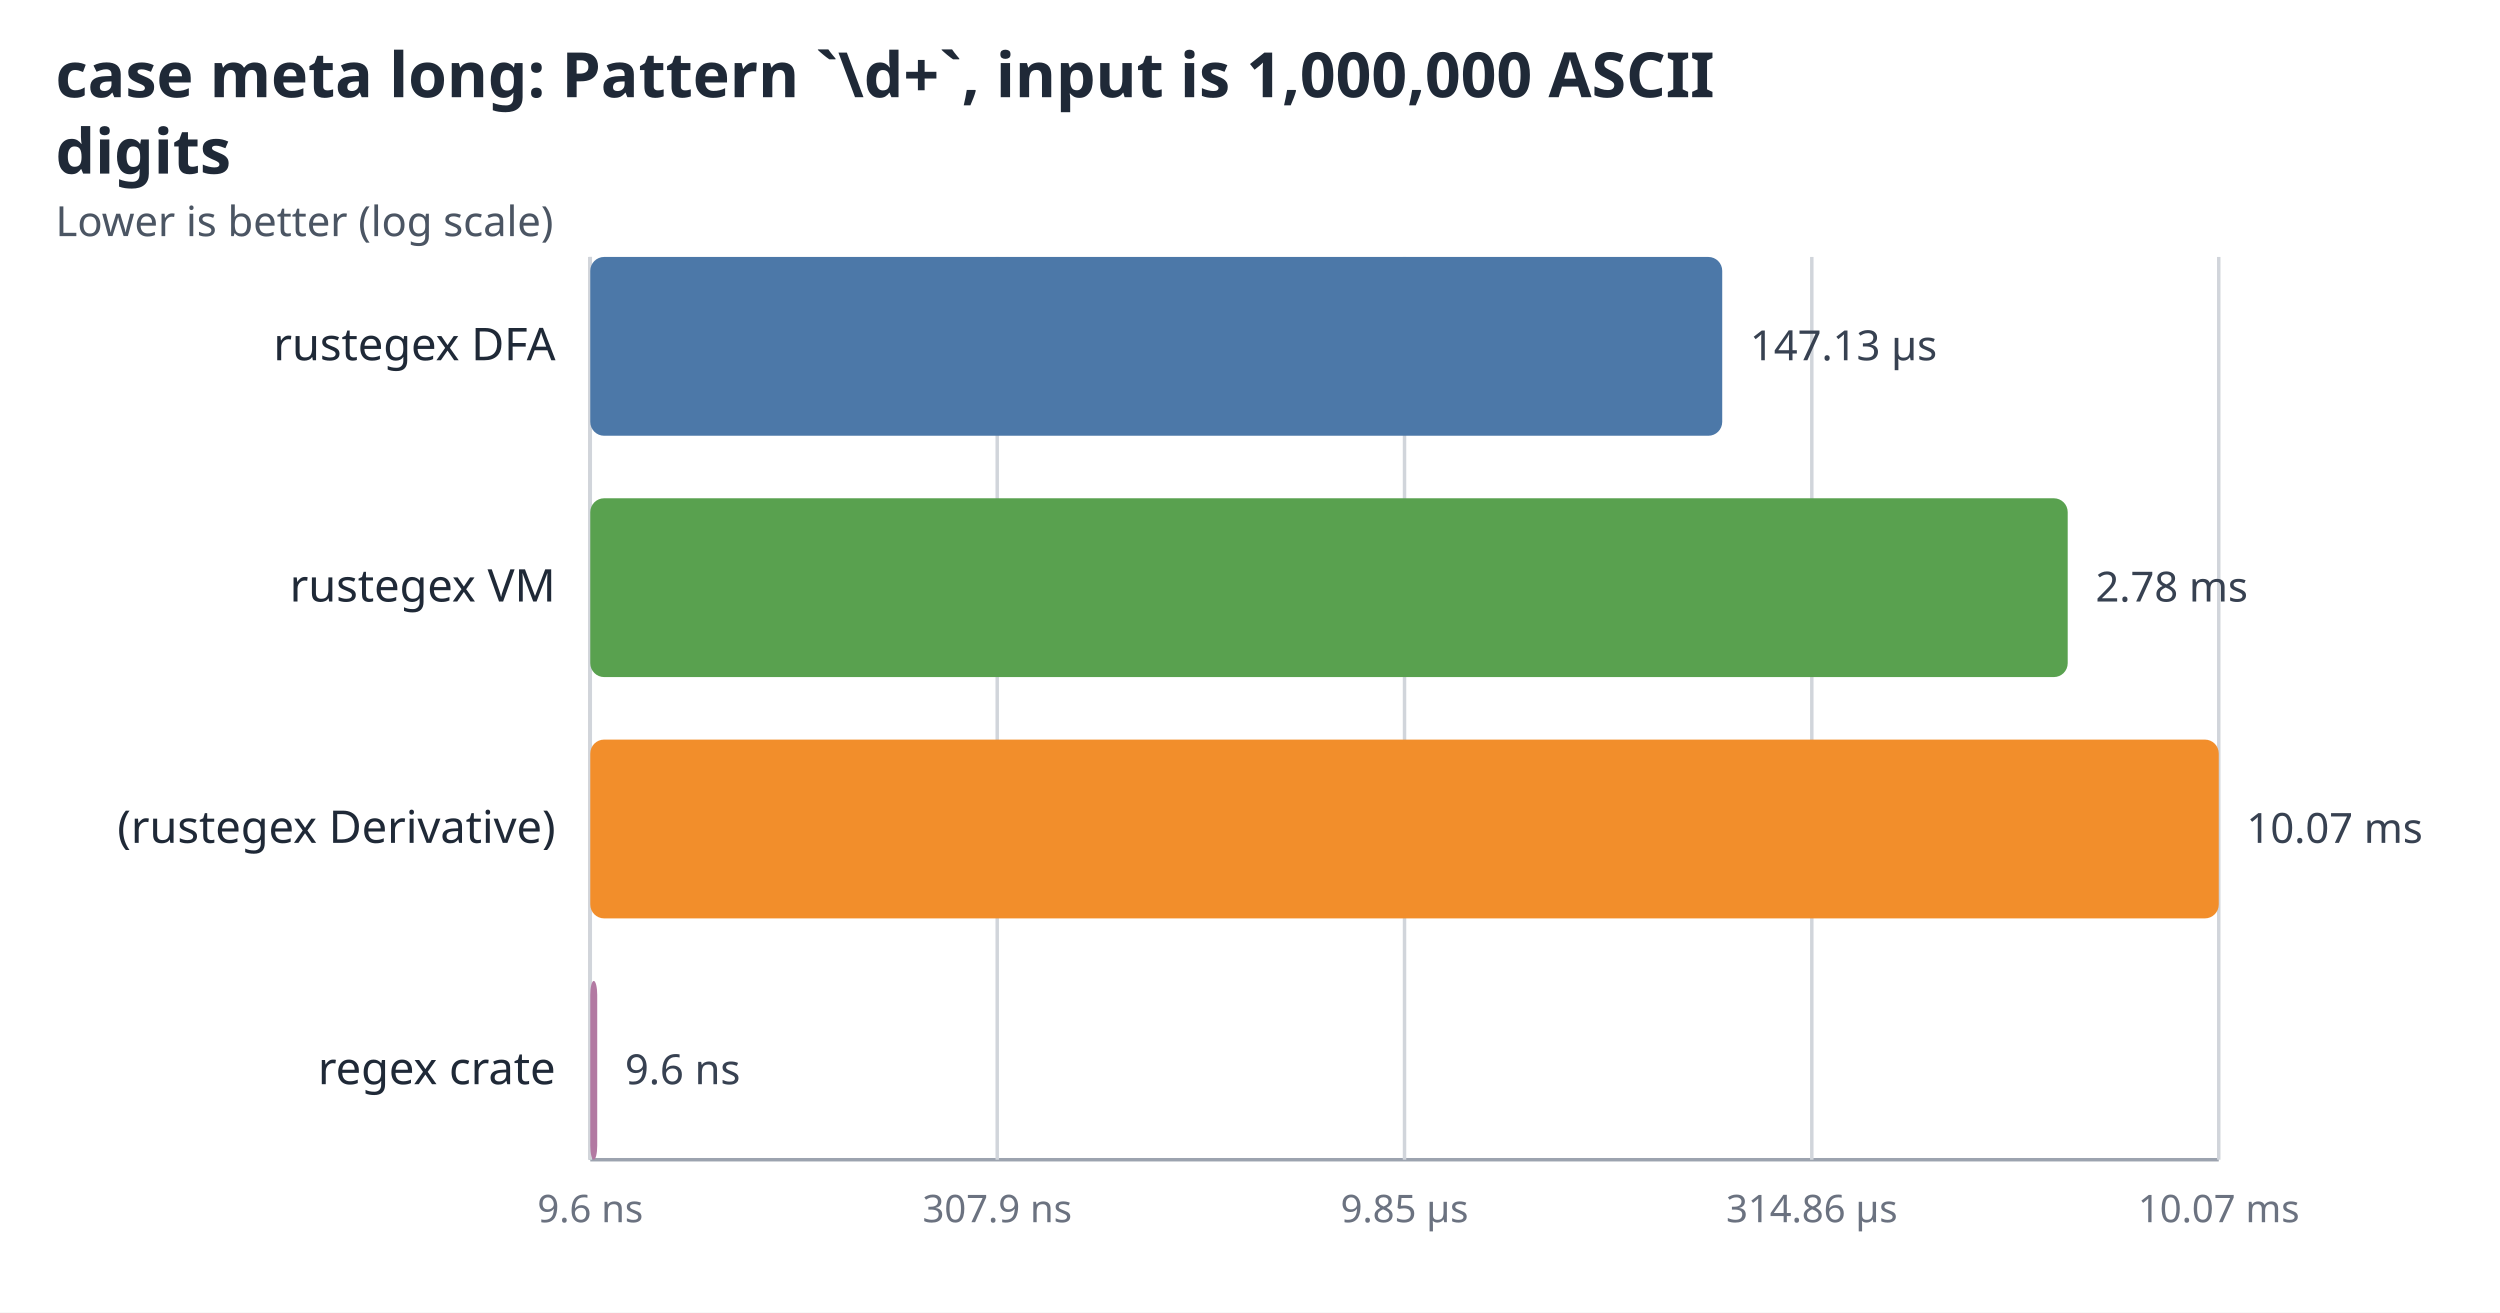
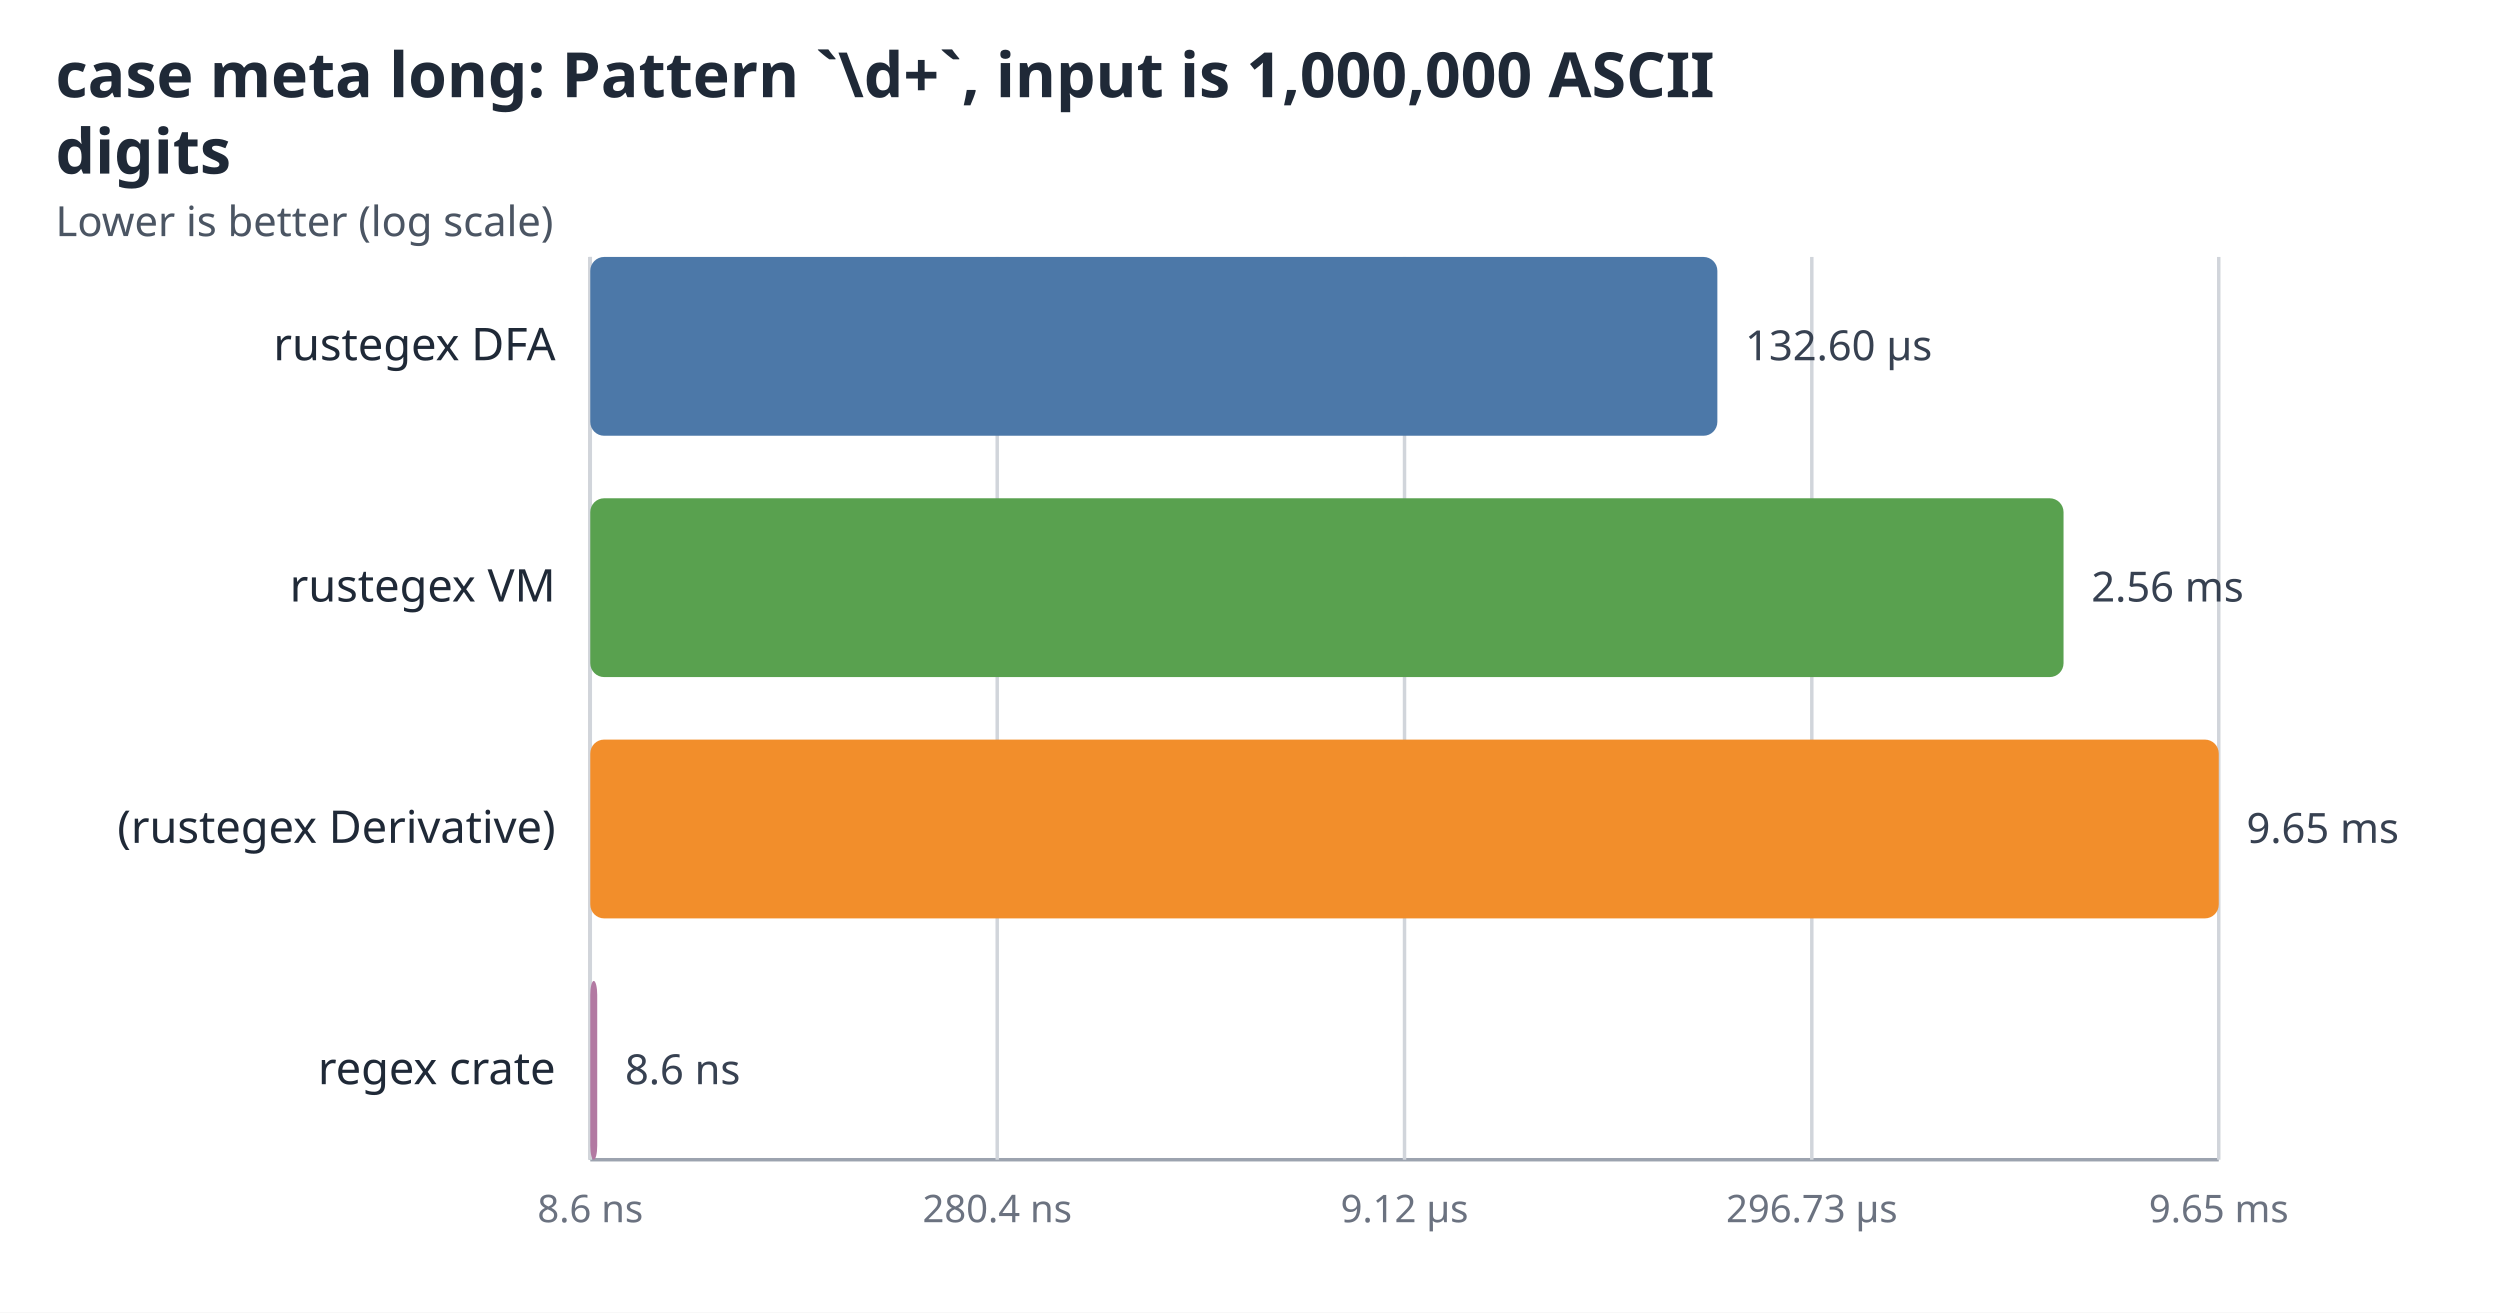
<svg xmlns="http://www.w3.org/2000/svg" width="720" height="378" viewBox="0 0 720 378">
  <rect width="100%" height="100%" fill="#ffffff" />
  <style>text { font-family: ui-sans-serif, system-ui, sans-serif; fill: #1f2937; }.title { font-size: 18px; font-weight: 700; }.subtitle { font-size: 12px; fill: #4b5563; }.label { font-size: 13px; }.value { font-size: 12px; fill: #374151; }.axis { stroke: #9ca3af; stroke-width: 1; }.tick { stroke: #d1d5db; stroke-width: 1; }.tick-label { font-size: 11px; fill: #6b7280; }</style>
  <text class="title" x="16" y="28">case meta long: Pattern `\d+`, input is 1,000,000 ASCII</text>
  <text class="title" x="16" y="50">digits</text>
  <text class="subtitle" x="16" y="68">Lower is better (log scale)</text>
  <line class="axis" x1="170" y1="334" x2="639" y2="334" />
  <line class="axis" x1="170" y1="74" x2="170" y2="334" />
  <line class="tick" x1="170.0" y1="74" x2="170.0" y2="334" />
-   <text class="tick-label" x="170.0" y="352" text-anchor="middle">9.6 ns</text>
+   <text class="tick-label" x="170.0" y="352" text-anchor="middle">8.6 ns</text>
  <line class="tick" x1="287.2" y1="74" x2="287.2" y2="334" />
-   <text class="tick-label" x="287.2" y="352" text-anchor="middle">307.9 ns</text>
+   <text class="tick-label" x="287.2" y="352" text-anchor="middle">280.4 ns</text>
  <line class="tick" x1="404.5" y1="74" x2="404.5" y2="334" />
-   <text class="tick-label" x="404.5" y="352" text-anchor="middle">9.85 µs</text>
+   <text class="tick-label" x="404.5" y="352" text-anchor="middle">9.12 µs</text>
  <line class="tick" x1="521.8" y1="74" x2="521.8" y2="334" />
-   <text class="tick-label" x="521.8" y="352" text-anchor="middle">314.86 µs</text>
+   <text class="tick-label" x="521.8" y="352" text-anchor="middle">296.73 µs</text>
  <line class="tick" x1="639.0" y1="74" x2="639.0" y2="334" />
-   <text class="tick-label" x="639.0" y="352" text-anchor="middle">10.07 ms</text>
-   <rect x="170.0" y="74.0" width="326.0" height="51.5" fill="#4c78a8" rx="4" />
+   <text class="tick-label" x="639.0" y="352" text-anchor="middle">9.65 ms</text>
+   <rect x="170.0" y="74.0" width="324.6" height="51.5" fill="#4c78a8" rx="4" />
  <text class="label" x="160" y="103.75" text-anchor="end">rustegex DFA</text>
-   <text class="value" x="504.0" y="103.75">147.13 µs</text>
-   <rect x="170.0" y="143.5" width="425.5" height="51.5" fill="#59a14f" rx="4" />
+   <text class="value" x="502.6" y="103.75">132.60 µs</text>
+   <rect x="170.0" y="143.5" width="424.3" height="51.5" fill="#59a14f" rx="4" />
  <text class="label" x="160" y="173.25" text-anchor="end">rustegex VM</text>
-   <text class="value" x="603.5" y="173.25">2.78 ms</text>
+   <text class="value" x="602.3" y="173.25">2.56 ms</text>
  <rect x="170.0" y="213.0" width="469.0" height="51.5" fill="#f28e2b" rx="4" />
  <text class="label" x="160" y="242.75" text-anchor="end">(rustegex Derivative)</text>
-   <text class="value" x="647.0" y="242.75">10.07 ms</text>
+   <text class="value" x="647.0" y="242.75">9.65 ms</text>
  <rect x="170.0" y="282.5" width="2.0" height="51.5" fill="#b279a2" rx="4" />
  <text class="label" x="160" y="312.25" text-anchor="end">regex crate</text>
-   <text class="value" x="180.0" y="312.25">9.6 ns</text>
+   <text class="value" x="180.0" y="312.25">8.6 ns</text>
</svg>
